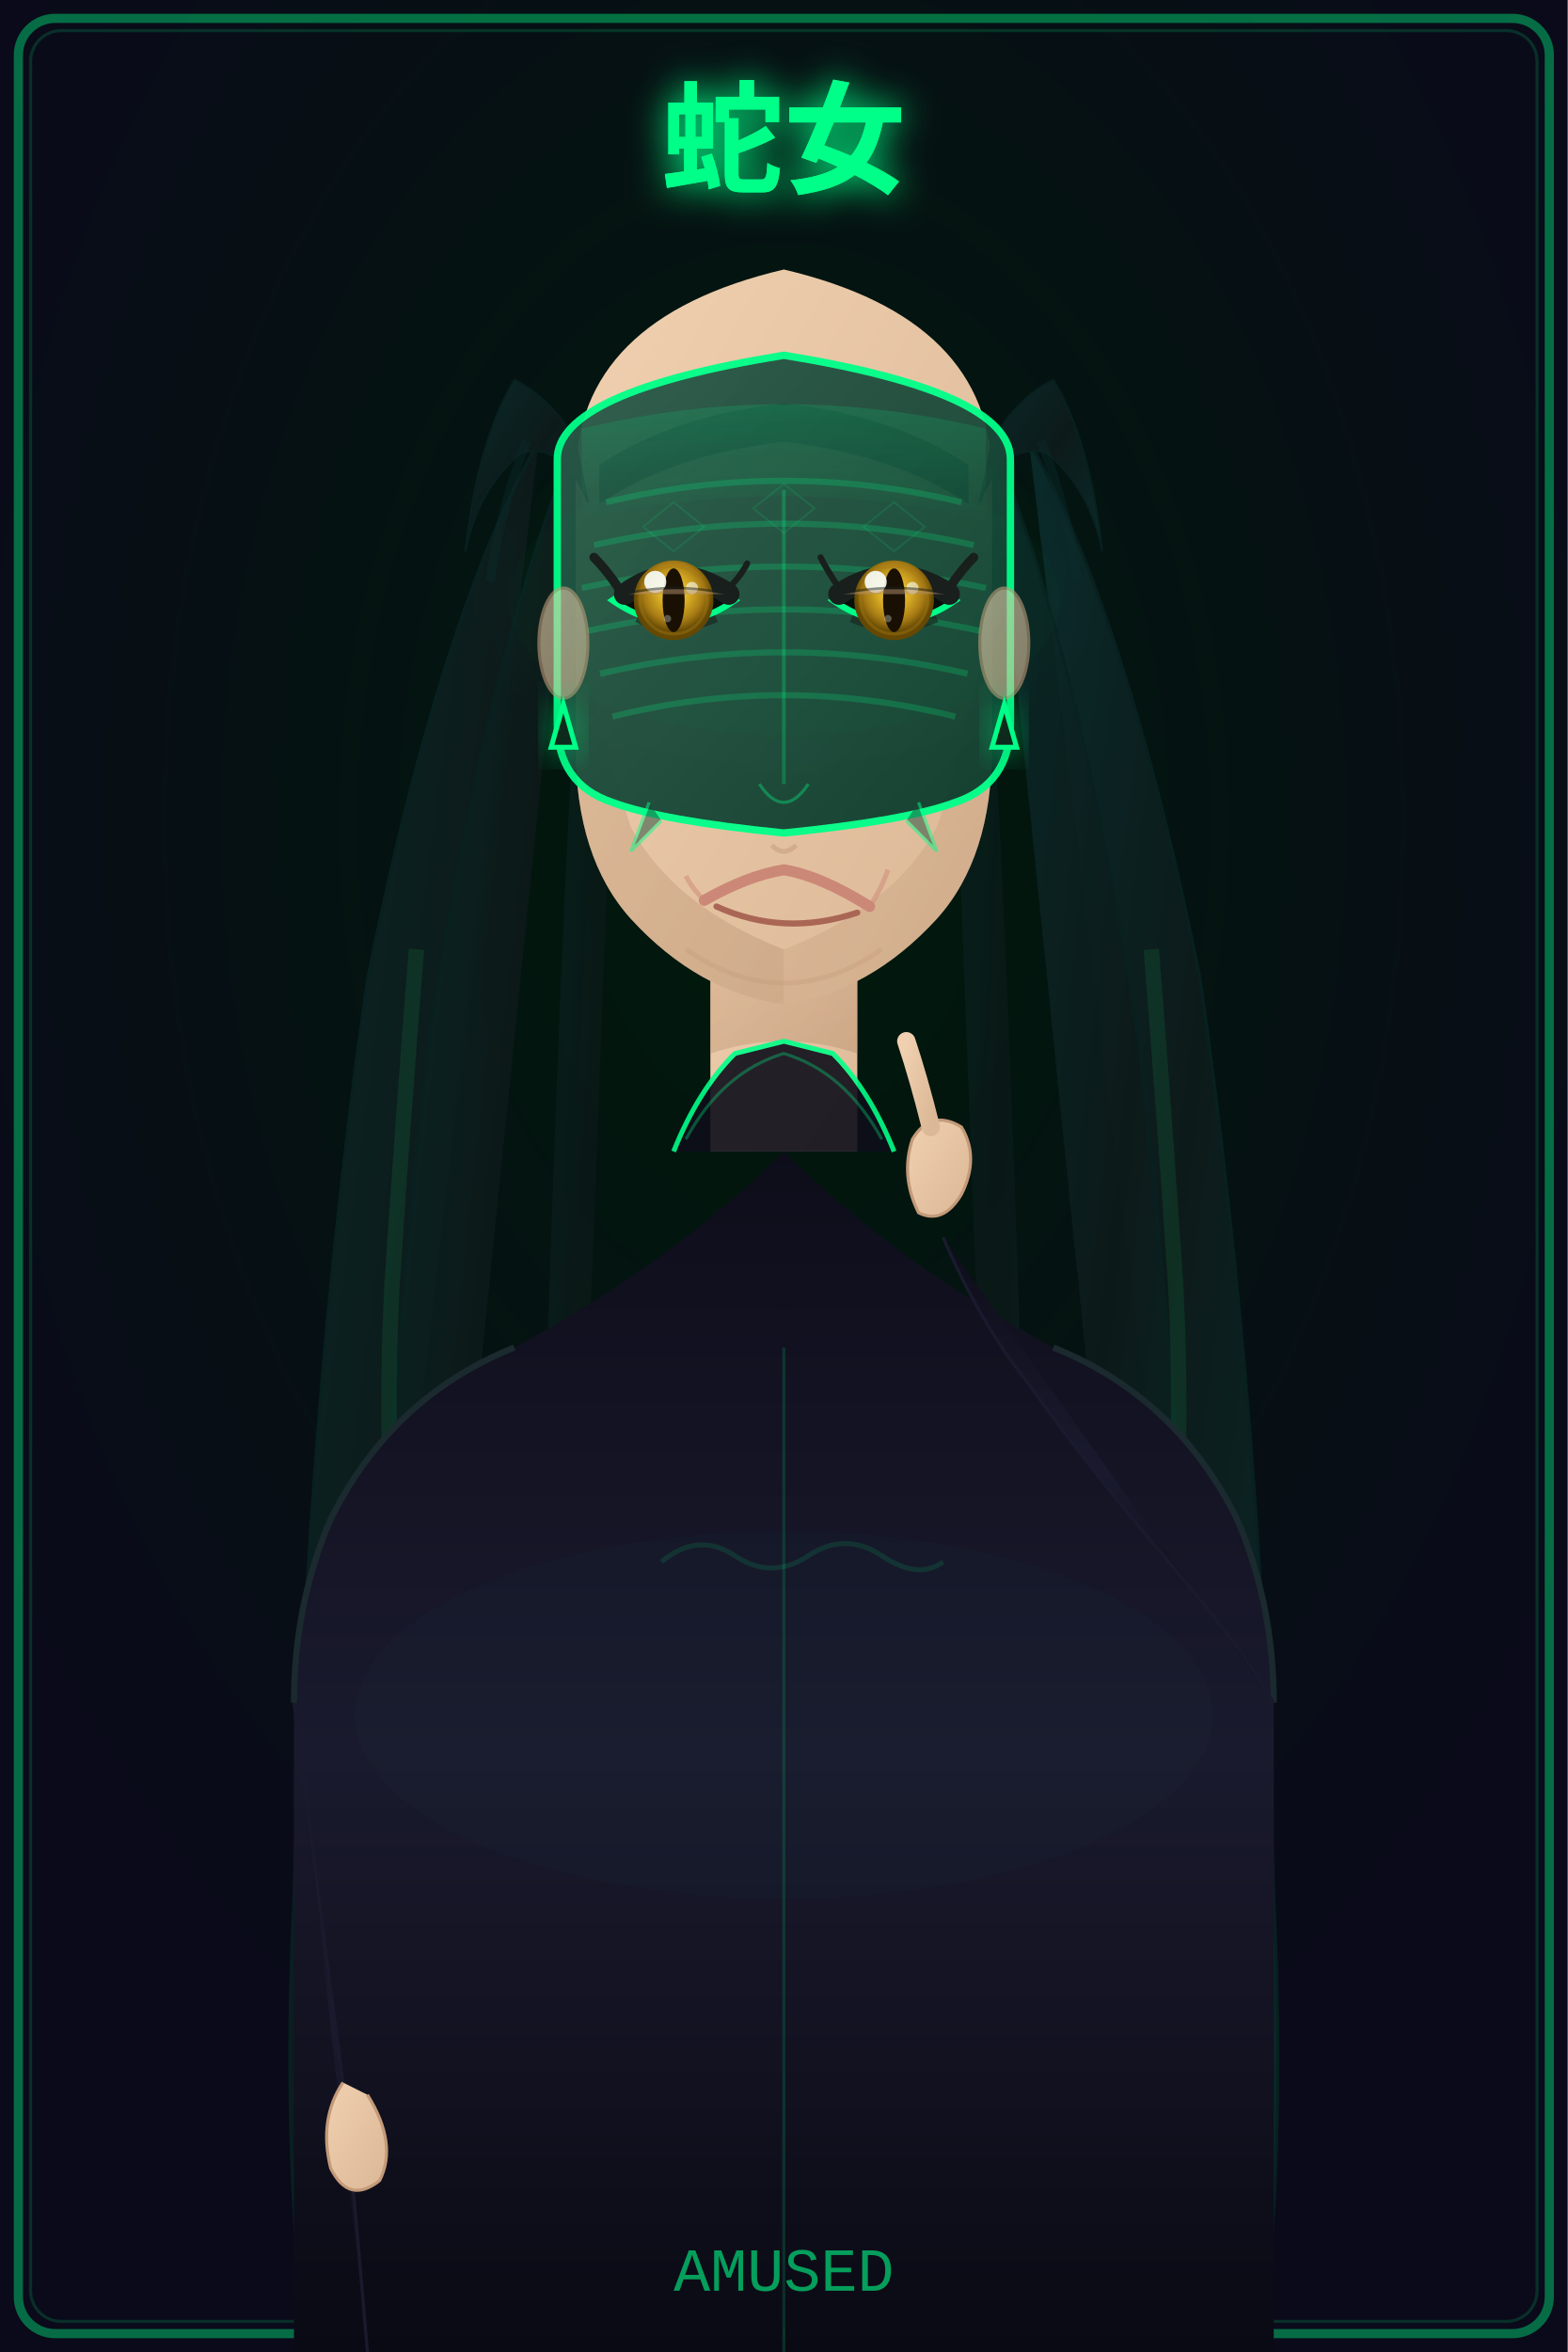
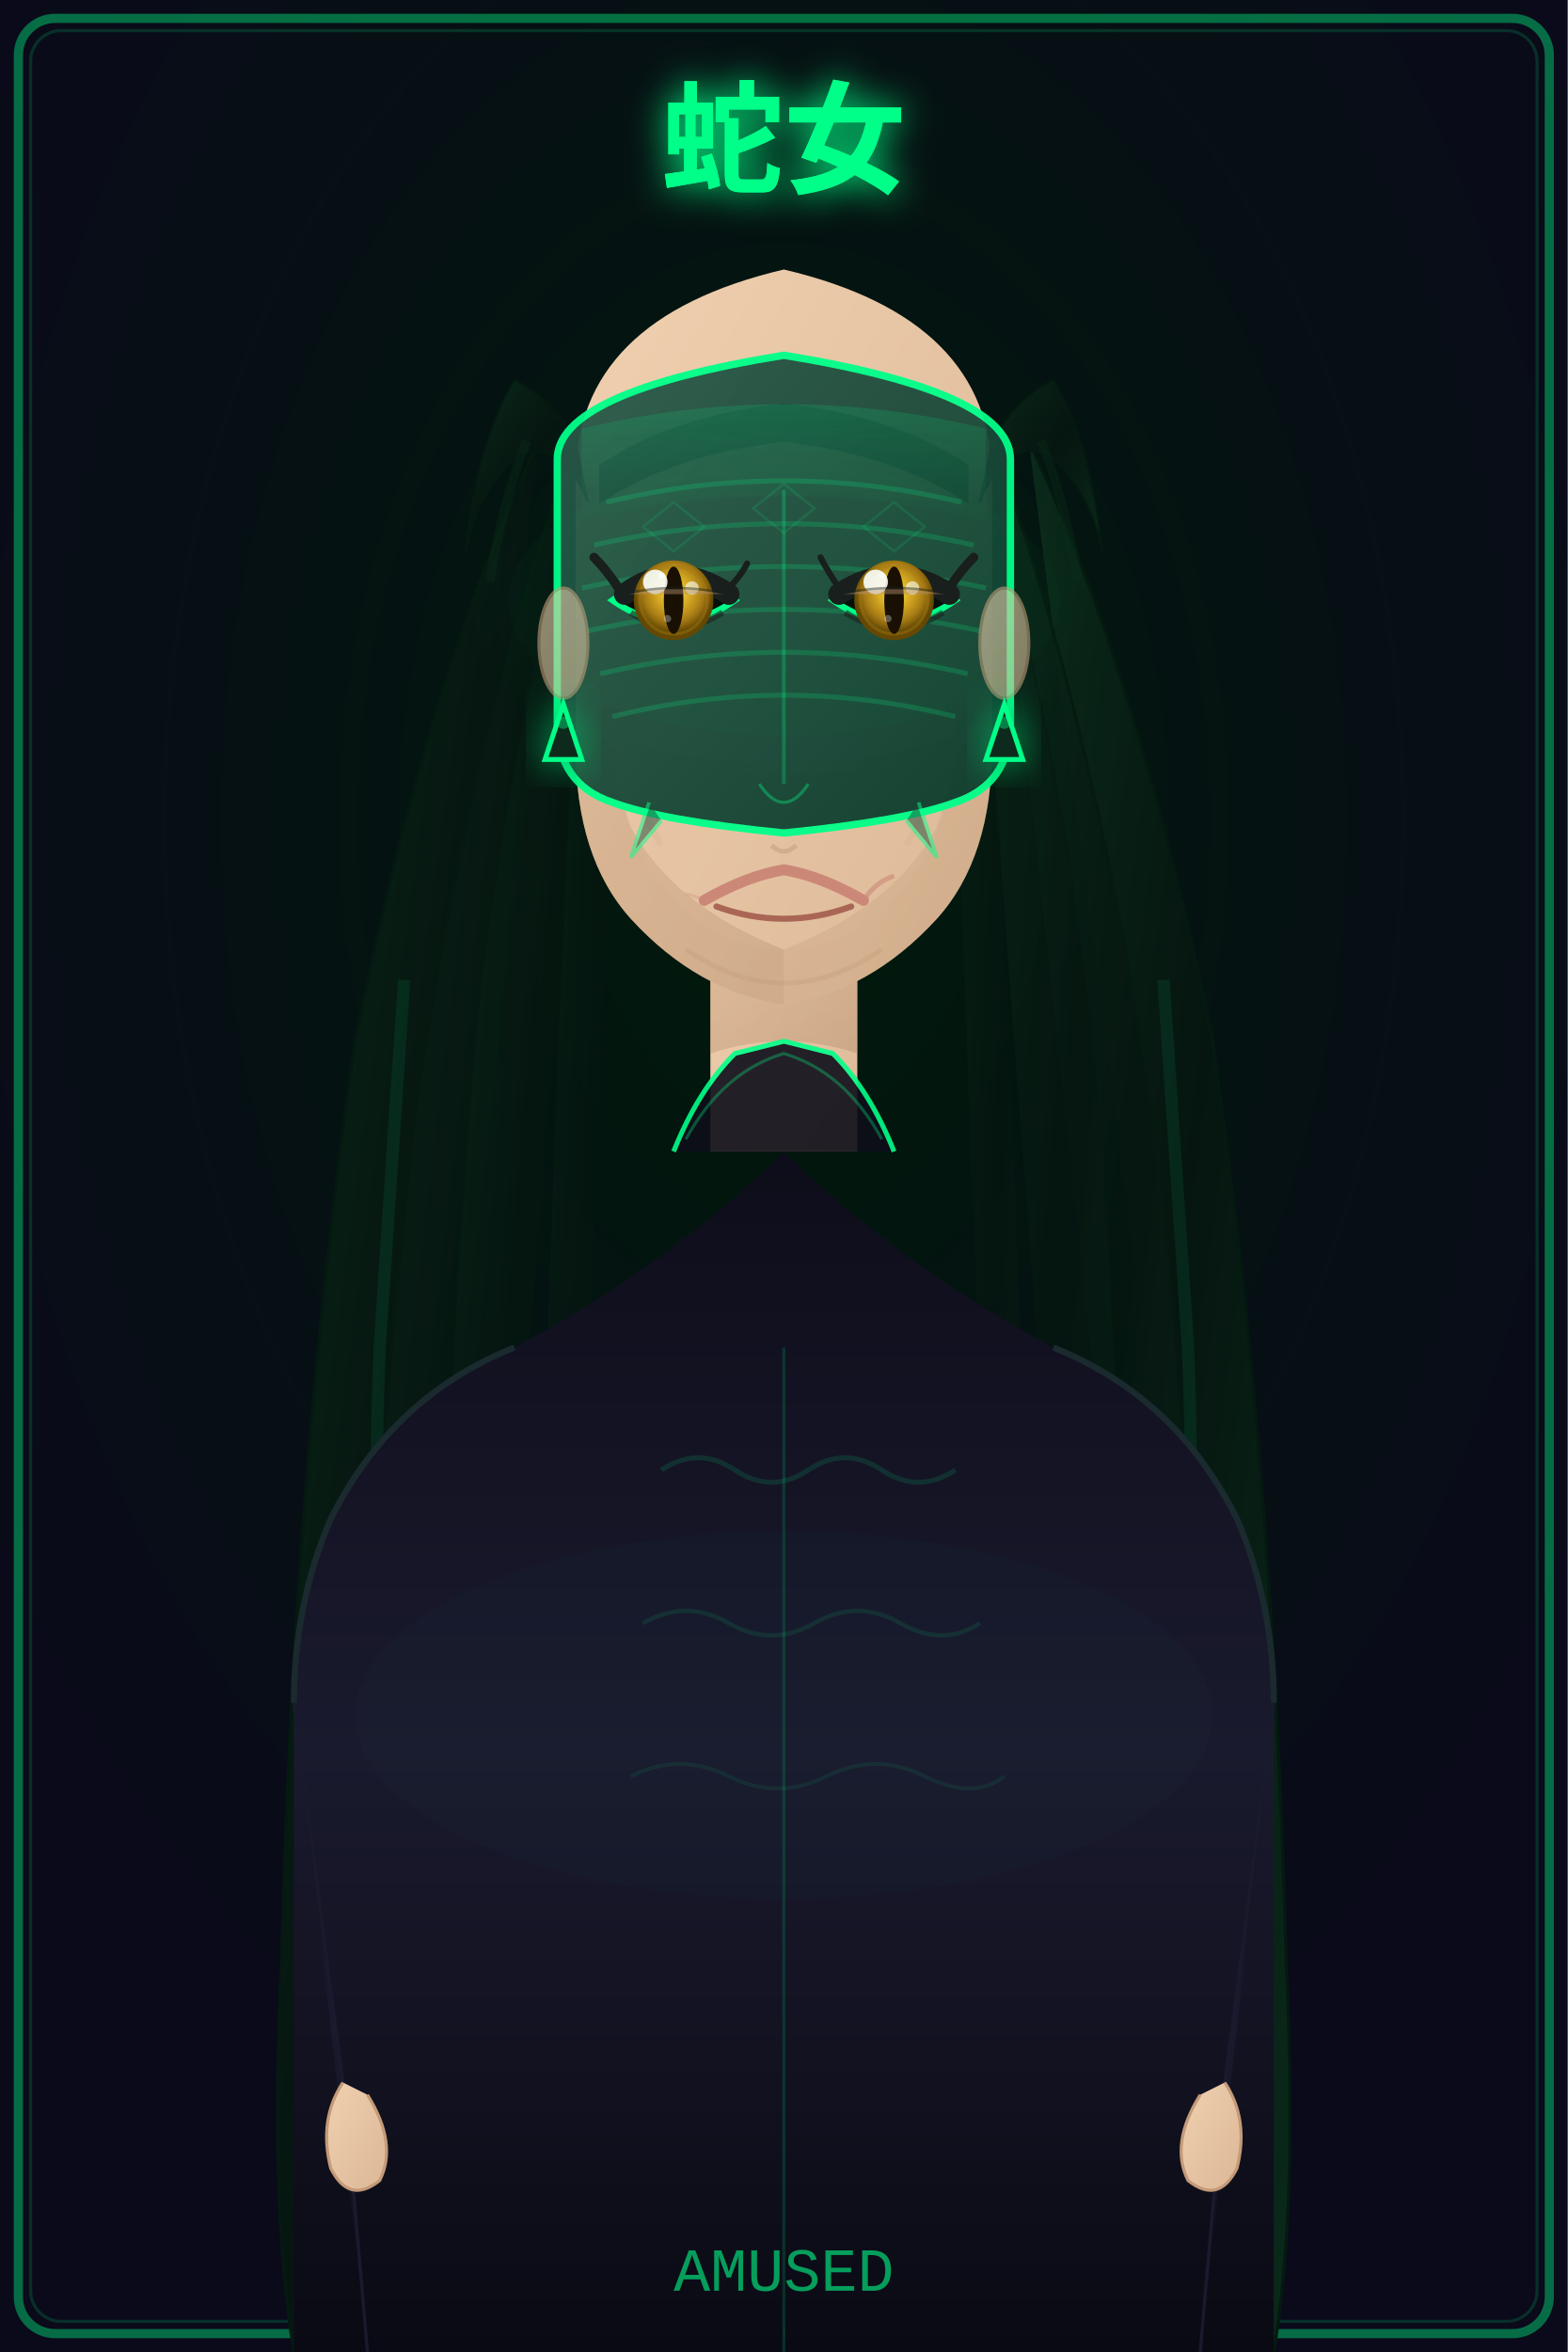
<svg xmlns="http://www.w3.org/2000/svg" width="256" height="384" viewBox="0 0 256 384">
  <defs>
    <radialGradient id="bg_glow" cx="50%" cy="35%" r="60%">
      <stop offset="0%" stop-color="#001a0a" />
      <stop offset="100%" stop-color="#0a0a1a" />
    </radialGradient>
    <filter id="glow" x="-50%" y="-50%" width="200%" height="200%">
      <feGaussianBlur stdDeviation="3" result="b" />
      <feMerge>
        <feMergeNode in="b" />
        <feMergeNode in="SourceGraphic" />
      </feMerge>
    </filter>
    <filter id="soft_glow" x="-50%" y="-50%" width="200%" height="200%">
      <feGaussianBlur stdDeviation="5" result="b" />
      <feMerge>
        <feMergeNode in="b" />
        <feMergeNode in="SourceGraphic" />
      </feMerge>
    </filter>
    <radialGradient id="eye_grad" cx="50%" cy="40%" r="50%">
      <stop offset="0%" stop-color="#ffdd44" />
      <stop offset="40%" stop-color="#ddaa22" />
      <stop offset="75%" stop-color="#aa7711" />
      <stop offset="100%" stop-color="#664400" />
    </radialGradient>
    <linearGradient id="skin_base" x1="0%" y1="0%" x2="100%" y2="100%">
      <stop offset="0%" stop-color="#f0d0b0" />
      <stop offset="100%" stop-color="#dbb896" />
    </linearGradient>
    <linearGradient id="skin_shadow" x1="0%" y1="0%" x2="100%" y2="100%">
      <stop offset="0%" stop-color="#c49a78" />
      <stop offset="100%" stop-color="#b08868" />
    </linearGradient>
    <linearGradient id="hair_grad" x1="0%" y1="0%" x2="100%" y2="100%">
-       <stop offset="0%" stop-color="#0a2a2a" />
-       <stop offset="50%" stop-color="#0d1a1a" />
-       <stop offset="100%" stop-color="#0a2a2a" />
+       <stop offset="0%" stop-color="#0a2a1a" />
+       <stop offset="50%" stop-color="#061510" />
+       <stop offset="100%" stop-color="#0a2a1a" />
    </linearGradient>
    <linearGradient id="dress_grad" x1="0%" y1="0%" x2="0%" y2="100%">
      <stop offset="0%" stop-color="#0d0d1a" />
      <stop offset="50%" stop-color="#1a1a2e" />
      <stop offset="100%" stop-color="#0a0a14" />
    </linearGradient>
    <linearGradient id="mask_grad" x1="0%" y1="0%" x2="100%" y2="100%">
      <stop offset="0%" stop-color="#2a5a4a" />
      <stop offset="50%" stop-color="#1a4a3a" />
      <stop offset="100%" stop-color="#0a3a2a" />
    </linearGradient>
    <linearGradient id="mask_highlight" x1="0%" y1="0%" x2="0%" y2="100%">
      <stop offset="0%" stop-color="#00ff88" stop-opacity="0.15" />
      <stop offset="100%" stop-color="#00ff88" stop-opacity="0" />
    </linearGradient>
  </defs>
  <rect width="256" height="384" fill="url(#bg_glow)" />
  <rect x="3" y="3" width="250" height="378" rx="6" fill="none" stroke="#00ff88" stroke-width="1.5" opacity="0.4" />
  <rect x="5" y="5" width="246" height="374" rx="5" fill="none" stroke="#00ff88" stroke-width="0.5" opacity="0.15" />
  <text x="128" y="30" font-family="'Courier New', monospace" font-size="20" font-weight="bold" fill="#00ff88" text-anchor="middle" filter="url(#glow)">蛇女</text>
  <text x="128" y="30" font-family="'Courier New', monospace" font-size="20" font-weight="bold" fill="#00ff88" text-anchor="middle">蛇女</text>
-   <path d="M88,72 Q72,100 60,160 Q50,230 48,310 Q46,350 50,384" fill="url(#hair_grad)" stroke="#082020" stroke-width="0.5" />
-   <path d="M94,72 Q80,105 70,170 Q62,240 60,320 Q58,360 62,384" fill="url(#hair_grad)" stroke="#082020" stroke-width="0.5" opacity="0.9" />
-   <path d="M168,72 Q184,100 196,160 Q206,230 208,310 Q210,350 206,384" fill="url(#hair_grad)" stroke="#082020" stroke-width="0.5" />
-   <path d="M162,72 Q176,105 186,170 Q194,240 196,320 Q198,360 194,384" fill="url(#hair_grad)" stroke="#082020" stroke-width="0.5" opacity="0.9" />
-   <path d="M102,68 Q96,85 93,130 Q90,190 88,270 Q86,340 90,384" fill="url(#hair_grad)" opacity="0.6" />
-   <path d="M154,68 Q160,85 163,130 Q166,190 168,270 Q170,340 166,384" fill="url(#hair_grad)" opacity="0.6" />
-   <path d="M68,155 Q66,180 64,210 Q63,230 64,250" fill="none" stroke="#22cc66" stroke-width="2.5" opacity="0.12" />
-   <path d="M188,155 Q190,180 192,210 Q193,230 192,250" fill="none" stroke="#22cc66" stroke-width="2.5" opacity="0.12" />
+   <path d="M88,72 Q70,110 58,170 Q48,240 46,320 Q44,360 48,384" fill="url(#hair_grad)" stroke="#041a10" stroke-width="0.5" />
+   <path d="M94,72 Q78,115 68,180 Q60,250 58,330 Q56,365 60,384" fill="url(#hair_grad)" stroke="#041a10" stroke-width="0.5" opacity="0.9" />
+   <path d="M98,70 Q85,108 78,165 Q72,230 72,310 Q70,355 74,384" fill="url(#hair_grad)" stroke="#041a10" stroke-width="0.3" opacity="0.7" />
+   <path d="M168,72 Q186,110 198,170 Q208,240 210,320 Q212,360 208,384" fill="url(#hair_grad)" stroke="#041a10" stroke-width="0.5" />
+   <path d="M162,72 Q178,115 188,180 Q196,250 198,330 Q200,365 196,384" fill="url(#hair_grad)" stroke="#041a10" stroke-width="0.5" opacity="0.9" />
+   <path d="M158,70 Q171,108 178,165 Q184,230 184,310 Q186,355 182,384" fill="url(#hair_grad)" stroke="#041a10" stroke-width="0.3" opacity="0.7" />
+   <path d="M102,68 Q96,85 93,130 Q90,190 88,270 Q86,340 90,384" fill="url(#hair_grad)" opacity="0.5" />
+   <path d="M154,68 Q160,85 163,130 Q166,190 168,270 Q170,340 166,384" fill="url(#hair_grad)" opacity="0.5" />
+   <path d="M66,160 Q64,190 62,220 Q61,245 62,270" fill="none" stroke="#00ff88" stroke-width="2" opacity="0.08" />
+   <path d="M190,160 Q192,190 194,220 Q195,245 194,270" fill="none" stroke="#00ff88" stroke-width="2" opacity="0.08" />
  <path d="M116,160 Q116,155 118,152 L138,152 Q140,155 140,160 L140,188 L116,188 Z" fill="url(#skin_base)" />
  <path d="M116,160 Q128,164 140,160 L140,172 Q128,168 116,172 Z" fill="url(#skin_shadow)" opacity="0.4" />
  <path d="M128,188 Q128,200 128,220 L128,384 L48,384 L48,278 Q48,235 84,220 Q110,206 128,188 Z" fill="url(#dress_grad)" />
  <path d="M128,188 Q128,200 128,220 L128,384 L208,384 L208,278 Q208,235 172,220 Q146,206 128,188 Z" fill="url(#dress_grad)" />
  <path d="M110,188 Q114,178 120,172 L128,170 L136,172 Q142,178 146,188" fill="#0d0d1a" stroke="#00ff88" stroke-width="0.8" opacity="0.9" />
  <path d="M112,186 Q118,175 128,172 Q138,175 144,186" fill="none" stroke="#00ff88" stroke-width="0.5" opacity="0.3" />
  <path d="M128,220 L128,384" fill="none" stroke="#00ff88" stroke-width="0.5" opacity="0.15" />
-   <path d="M108,255 Q114,250 120,254 Q126,258 132,254 Q138,250 144,254 Q150,258 154,255" fill="none" stroke="#00ff88" stroke-width="0.8" opacity="0.12" />
+   <path d="M108,240 Q114,236 120,240 Q126,244 132,240 Q138,236 144,240 Q150,244 156,240" fill="none" stroke="#00ff88" stroke-width="0.8" opacity="0.12" />
+   <path d="M105,265 Q112,261 119,265 Q126,269 133,265 Q140,261 147,265 Q154,269 160,265" fill="none" stroke="#00ff88" stroke-width="0.7" opacity="0.10" />
+   <path d="M103,290 Q111,286 119,290 Q127,294 135,290 Q143,286 151,290 Q159,294 164,290" fill="none" stroke="#00ff88" stroke-width="0.6" opacity="0.08" />
  <path d="M84,220 Q64,228 54,248 Q48,262 48,278" fill="none" stroke="#1a2a2e" stroke-width="1" />
  <path d="M172,220 Q192,228 202,248 Q208,262 208,278" fill="none" stroke="#1a2a2e" stroke-width="1" />
  <path d="M48,278 Q52,310 56,340 Q58,360 60,384" fill="url(#dress_grad)" stroke="#1a1a2e" stroke-width="0.5" />
-   <path d="M208,278 Q202,268 190,254 Q178,240 168,226 Q160,216 154,202" fill="url(#dress_grad)" stroke="#1a1a2e" stroke-width="0.5" />
-   <path d="M150,198 Q147,192 149,186 Q152,181 157,184 Q160,189 157,195 Q154,200 150,198 Z" fill="url(#skin_base)" stroke="#c49a78" stroke-width="0.5" />
-   <path d="M152,184 Q150,176 148,170" fill="none" stroke="url(#skin_base)" stroke-width="3" stroke-linecap="round" />
+   <path d="M208,278 Q204,310 200,340 Q198,360 196,384" fill="url(#dress_grad)" stroke="#1a1a2e" stroke-width="0.5" />
  <path d="M56,340 Q52,346 54,354 Q57,360 62,356 Q65,350 60,342" fill="url(#skin_base)" stroke="#c49a78" stroke-width="0.5" />
+   <path d="M200,340 Q204,346 202,354 Q199,360 194,356 Q191,350 196,342" fill="url(#skin_base)" stroke="#c49a78" stroke-width="0.5" />
  <path d="M94,78 Q94,52 128,44 Q162,52 162,78 L162,122 Q162,140 153,150 Q142,162 128,164 Q114,162 103,150 Q94,140 94,122 Z" fill="url(#skin_base)" />
  <path d="M94,100 Q98,120 103,135 Q110,148 128,155 L128,164 Q114,162 103,150 Q94,140 94,122 Z" fill="url(#skin_shadow)" opacity="0.35" />
  <path d="M162,100 Q158,120 153,135 Q146,148 128,155 L128,164 Q142,162 153,150 Q162,140 162,122 Z" fill="url(#skin_shadow)" opacity="0.25" />
-   <path d="M94,72 Q90,65 84,62 Q78,72 76,90 Q78,80 85,74 Q92,72 96,82 Z" fill="url(#hair_grad)" stroke="#082020" stroke-width="0.3" />
-   <path d="M162,72 Q166,65 172,62 Q178,72 180,90 Q178,80 171,74 Q164,72 160,82 Z" fill="url(#hair_grad)" stroke="#082020" stroke-width="0.3" />
-   <path d="M98,76 Q110,68 128,66 Q146,68 158,76 L158,82 Q146,74 128,72 Q110,74 98,82 Z" fill="url(#hair_grad)" stroke="#082020" stroke-width="0.3" />
-   <path d="M86,72 Q82,82 80,95" fill="none" stroke="#0a2a2a" stroke-width="1.5" opacity="0.4" />
-   <path d="M170,72 Q174,82 176,95" fill="none" stroke="#0a2a2a" stroke-width="1.5" opacity="0.4" />
+   <path d="M98,115 Q102,128 108,138" fill="none" stroke="#c49a78" stroke-width="1" opacity="0.2" />
+   <path d="M158,115 Q154,128 148,138" fill="none" stroke="#c49a78" stroke-width="1" opacity="0.15" />
+   <ellipse cx="128" cy="120" rx="28" ry="35" fill="#f0d0b0" opacity="0.06" />
+   <path d="M94,72 Q90,65 84,62 Q78,72 76,90 Q78,80 85,74 Q92,72 96,82 Z" fill="url(#hair_grad)" stroke="#041a10" stroke-width="0.3" />
+   <path d="M162,72 Q166,65 172,62 Q178,72 180,90 Q178,80 171,74 Q164,72 160,82 Z" fill="url(#hair_grad)" stroke="#041a10" stroke-width="0.3" />
+   <path d="M98,76 Q110,68 128,66 Q146,68 158,76 L158,82 Q146,74 128,72 Q110,74 98,82 Z" fill="url(#hair_grad)" stroke="#041a10" stroke-width="0.3" />
+   <path d="M86,72 Q82,82 80,95" fill="none" stroke="#0a2a1a" stroke-width="1.5" opacity="0.4" />
+   <path d="M170,72 Q174,82 176,95" fill="none" stroke="#0a2a1a" stroke-width="1.5" opacity="0.4" />
+   <path d="M100,72 Q110,70 120,72" fill="none" stroke="#1a5a3a" stroke-width="1" opacity="0.2" />
+   <path d="M136,72 Q146,70 156,72" fill="none" stroke="#1a5a3a" stroke-width="1" opacity="0.2" />
  <path d="M91,75 Q91,64 128,58 Q165,64 165,75 L165,118 Q165,128 156,131 Q148,134 128,136 Q108,134 100,131 Q91,128 91,118 Z" fill="url(#mask_grad)" stroke="#00ff88" stroke-width="1.2" opacity="0.95" />
  <path d="M95,70 Q128,62 161,70 L161,85 Q128,77 95,85 Z" fill="url(#mask_highlight)" />
-   <path d="M99,82 Q128,75 157,82" fill="none" stroke="#00ff88" stroke-width="1" opacity="0.2" />
-   <path d="M97,89 Q128,82 159,89" fill="none" stroke="#00ff88" stroke-width="1" opacity="0.2" />
-   <path d="M95,96 Q128,89 161,96" fill="none" stroke="#00ff88" stroke-width="1" opacity="0.2" />
-   <path d="M96,103 Q128,96 160,103" fill="none" stroke="#00ff88" stroke-width="1" opacity="0.2" />
-   <path d="M98,110 Q128,103 158,110" fill="none" stroke="#00ff88" stroke-width="1" opacity="0.2" />
-   <path d="M100,117 Q128,110 156,117" fill="none" stroke="#00ff88" stroke-width="1" opacity="0.2" />
-   <path d="M110,82 L115,86 L110,90 L105,86 Z" fill="none" stroke="#00ff88" stroke-width="0.3" opacity="0.12" />
-   <path d="M128,79 L133,83 L128,87 L123,83 Z" fill="none" stroke="#00ff88" stroke-width="0.3" opacity="0.12" />
-   <path d="M146,82 L151,86 L146,90 L141,86 Z" fill="none" stroke="#00ff88" stroke-width="0.3" opacity="0.12" />
+   <path d="M99,82 Q128,75 157,82" fill="none" stroke="#00ff88" stroke-width="0.8" opacity="0.18" />
+   <path d="M97,89 Q128,82 159,89" fill="none" stroke="#00ff88" stroke-width="0.8" opacity="0.18" />
+   <path d="M95,96 Q128,89 161,96" fill="none" stroke="#00ff88" stroke-width="0.8" opacity="0.18" />
+   <path d="M96,103 Q128,96 160,103" fill="none" stroke="#00ff88" stroke-width="0.8" opacity="0.18" />
+   <path d="M98,110 Q128,103 158,110" fill="none" stroke="#00ff88" stroke-width="0.8" opacity="0.18" />
+   <path d="M100,117 Q128,110 156,117" fill="none" stroke="#00ff88" stroke-width="0.8" opacity="0.18" />
+   <path d="M110,82 L115,86 L110,90 L105,86 Z" fill="none" stroke="#00ff88" stroke-width="0.4" opacity="0.12" />
+   <path d="M128,79 L133,83 L128,87 L123,83 Z" fill="none" stroke="#00ff88" stroke-width="0.4" opacity="0.12" />
+   <path d="M146,82 L151,86 L146,90 L141,86 Z" fill="none" stroke="#00ff88" stroke-width="0.4" opacity="0.12" />
  <path d="M128,80 L128,128" fill="none" stroke="#00ff88" stroke-width="0.6" opacity="0.25" />
  <path d="M124,128 Q128,134 132,128" fill="none" stroke="#00ff88" stroke-width="0.5" opacity="0.35" />
-   <path d="M106,131 L103,139 L108,134" fill="#1a4a3a" stroke="#00ff88" stroke-width="0.5" opacity="0.5" />
-   <path d="M150,131 L153,139 L148,134" fill="#1a4a3a" stroke="#00ff88" stroke-width="0.5" opacity="0.5" />
+   <path d="M106,131 L103,140 L108,134" fill="#1a4a3a" stroke="#00ff88" stroke-width="0.6" opacity="0.5" />
+   <path d="M150,131 L153,140 L148,134" fill="#1a4a3a" stroke="#00ff88" stroke-width="0.6" opacity="0.5" />
  <path d="M100,98 Q110,91 120,98 Q110,105 100,98 Z" fill="#050a08" stroke="#00ff88" stroke-width="1" />
  <path d="M136,98 Q146,91 156,98 Q146,105 136,98 Z" fill="#050a08" stroke="#00ff88" stroke-width="1" />
  <path d="M102,97 Q110,91 119,97" fill="none" stroke="#1a1a1a" stroke-width="3.5" stroke-linecap="round" />
-   <path d="M104,101 Q110,104 117,101" fill="none" stroke="#1a1a1a" stroke-width="1.2" opacity="0.6" />
+   <path d="M103,100 Q110,105 118,100" fill="none" stroke="#1a1a1a" stroke-width="1" opacity="0.6" />
  <circle cx="110" cy="98" r="6.5" fill="url(#eye_grad)" />
  <circle cx="110" cy="98" r="5.5" fill="none" stroke="#aa7711" stroke-width="0.5" opacity="0.4" />
-   <ellipse cx="110" cy="98" rx="1.8" ry="5.2" fill="#1a0a00" />
-   <circle cx="107" cy="95" r="1.8" fill="#ffffff" opacity="0.9" />
-   <circle cx="113" cy="96" r="1" fill="#ffffff" opacity="0.6" />
+   <line x1="110" y1="92" x2="110" y2="94.5" stroke="#cc9922" stroke-width="0.3" opacity="0.3" />
+   <line x1="106" y1="95.5" x2="107" y2="96.5" stroke="#cc9922" stroke-width="0.3" opacity="0.3" />
+   <line x1="114" y1="95.5" x2="113" y2="96.5" stroke="#cc9922" stroke-width="0.3" opacity="0.3" />
+   <ellipse cx="110" cy="98" rx="1.6" ry="5.5" fill="#1a0a00" />
+   <circle cx="107" cy="95" r="2" fill="#ffffff" opacity="0.9" />
+   <circle cx="113" cy="96" r="1.1" fill="#ffffff" opacity="0.6" />
  <circle cx="109" cy="101" r="0.6" fill="#ffffff" opacity="0.3" />
+   <circle cx="108" cy="94" r="0.5" fill="#ffffff" opacity="0.7" />
  <path d="M101,96 Q99,93 97,91" fill="none" stroke="#1a1a1a" stroke-width="1.5" stroke-linecap="round" />
  <path d="M119,96 Q121,94 122,92" fill="none" stroke="#1a1a1a" stroke-width="1" stroke-linecap="round" />
-   <path d="M102,97 Q110,95 119,97" fill="url(#skin_shadow)" stroke="#1a1a1a" stroke-width="0.4" opacity="0.5" />
+   <path d="M102,97 Q110,95 119,97" fill="url(#skin_shadow)" stroke="#1a1a1a" stroke-width="0.4" opacity="0.45" />
  <path d="M137,97 Q146,91 155,97" fill="none" stroke="#1a1a1a" stroke-width="3.5" stroke-linecap="round" />
-   <path d="M139,101 Q146,104 153,101" fill="none" stroke="#1a1a1a" stroke-width="1.2" opacity="0.6" />
+   <path d="M138,100 Q146,105 154,100" fill="none" stroke="#1a1a1a" stroke-width="1" opacity="0.6" />
  <circle cx="146" cy="98" r="6.5" fill="url(#eye_grad)" />
  <circle cx="146" cy="98" r="5.5" fill="none" stroke="#aa7711" stroke-width="0.5" opacity="0.4" />
-   <ellipse cx="146" cy="98" rx="1.8" ry="5.2" fill="#1a0a00" />
-   <circle cx="143" cy="95" r="1.8" fill="#ffffff" opacity="0.9" />
-   <circle cx="149" cy="96" r="1" fill="#ffffff" opacity="0.6" />
+   <line x1="146" y1="92" x2="146" y2="94.5" stroke="#cc9922" stroke-width="0.3" opacity="0.3" />
+   <line x1="142" y1="95.5" x2="143" y2="96.5" stroke="#cc9922" stroke-width="0.3" opacity="0.3" />
+   <line x1="150" y1="95.5" x2="149" y2="96.5" stroke="#cc9922" stroke-width="0.3" opacity="0.3" />
+   <ellipse cx="146" cy="98" rx="1.6" ry="5.5" fill="#1a0a00" />
+   <circle cx="143" cy="95" r="2" fill="#ffffff" opacity="0.9" />
+   <circle cx="149" cy="96" r="1.1" fill="#ffffff" opacity="0.6" />
  <circle cx="145" cy="101" r="0.6" fill="#ffffff" opacity="0.3" />
+   <circle cx="144" cy="94" r="0.5" fill="#ffffff" opacity="0.7" />
  <path d="M137,96 Q135,93 134,91" fill="none" stroke="#1a1a1a" stroke-width="1" stroke-linecap="round" />
  <path d="M155,96 Q157,93 159,91" fill="none" stroke="#1a1a1a" stroke-width="1.5" stroke-linecap="round" />
-   <path d="M137,97 Q146,95 155,97" fill="url(#skin_shadow)" stroke="#1a1a1a" stroke-width="0.4" opacity="0.5" />
+   <path d="M137,97 Q146,95 155,97" fill="url(#skin_shadow)" stroke="#1a1a1a" stroke-width="0.4" opacity="0.45" />
  <path d="M126,138 Q128,140 130,138" fill="none" stroke="#c49a78" stroke-width="0.8" opacity="0.5" />
-   <path d="M115,147 Q122,143 128,142 Q134,143 142,148" fill="none" stroke="#cc8877" stroke-width="1.8" stroke-linecap="round" />
-   <path d="M117,148 Q128,153 140,149" fill="none" stroke="#aa6655" stroke-width="1" stroke-linecap="round" />
-   <path d="M115,147 Q113,145 112,143" fill="none" stroke="#cc8877" stroke-width="0.8" opacity="0.5" />
-   <path d="M142,148 Q144,145 145,142" fill="none" stroke="#cc8877" stroke-width="0.8" opacity="0.5" />
+   <path d="M115,147 Q122,143 128,142 Q134,143 141,147" fill="none" stroke="#cc8877" stroke-width="1.8" stroke-linecap="round" />
+   <path d="M117,148 Q128,152 139,148" fill="none" stroke="#aa6655" stroke-width="1" stroke-linecap="round" />
+   <path d="M141,147 Q143,144 146,143" fill="none" stroke="#cc8877" stroke-width="0.8" opacity="0.6" />
+   <path d="M115,147 Q113,146 112,146" fill="none" stroke="#cc8877" stroke-width="0.5" opacity="0.3" />
  <path d="M112,155 Q128,166 144,155" fill="none" stroke="#c49a78" stroke-width="0.8" opacity="0.35" />
  <ellipse cx="92" cy="105" rx="4" ry="9" fill="url(#skin_base)" stroke="#c49a78" stroke-width="0.5" opacity="0.6" />
  <ellipse cx="164" cy="105" rx="4" ry="9" fill="url(#skin_base)" stroke="#c49a78" stroke-width="0.5" opacity="0.6" />
-   <path d="M92,115 L90,122 L94,122 Z" fill="#0a2a1a" stroke="#00ff88" stroke-width="0.8" filter="url(#glow)" />
-   <path d="M164,115 L162,122 L166,122 Z" fill="#0a2a1a" stroke="#00ff88" stroke-width="0.8" filter="url(#glow)" />
+   <path d="M92,115 L89,124 L95,124 Z" fill="#0a2a1a" stroke="#00ff88" stroke-width="0.8" filter="url(#glow)" />
+   <path d="M164,115 L161,124 L167,124 Z" fill="#0a2a1a" stroke="#00ff88" stroke-width="0.8" filter="url(#glow)" />
+   <circle cx="92" cy="118" r="1" fill="#00ff88" opacity="0.4" />
+   <circle cx="164" cy="118" r="1" fill="#00ff88" opacity="0.4" />
  <ellipse cx="128" cy="98" rx="45" ry="22" fill="#00ff88" opacity="0.025" filter="url(#soft_glow)" />
  <ellipse cx="128" cy="280" rx="70" ry="30" fill="#00ff88" opacity="0.015" />
  <text x="128" y="374" font-family="'Courier New', monospace" font-size="10" fill="#00ff88" text-anchor="middle" opacity="0.6">AMUSED</text>
</svg>
